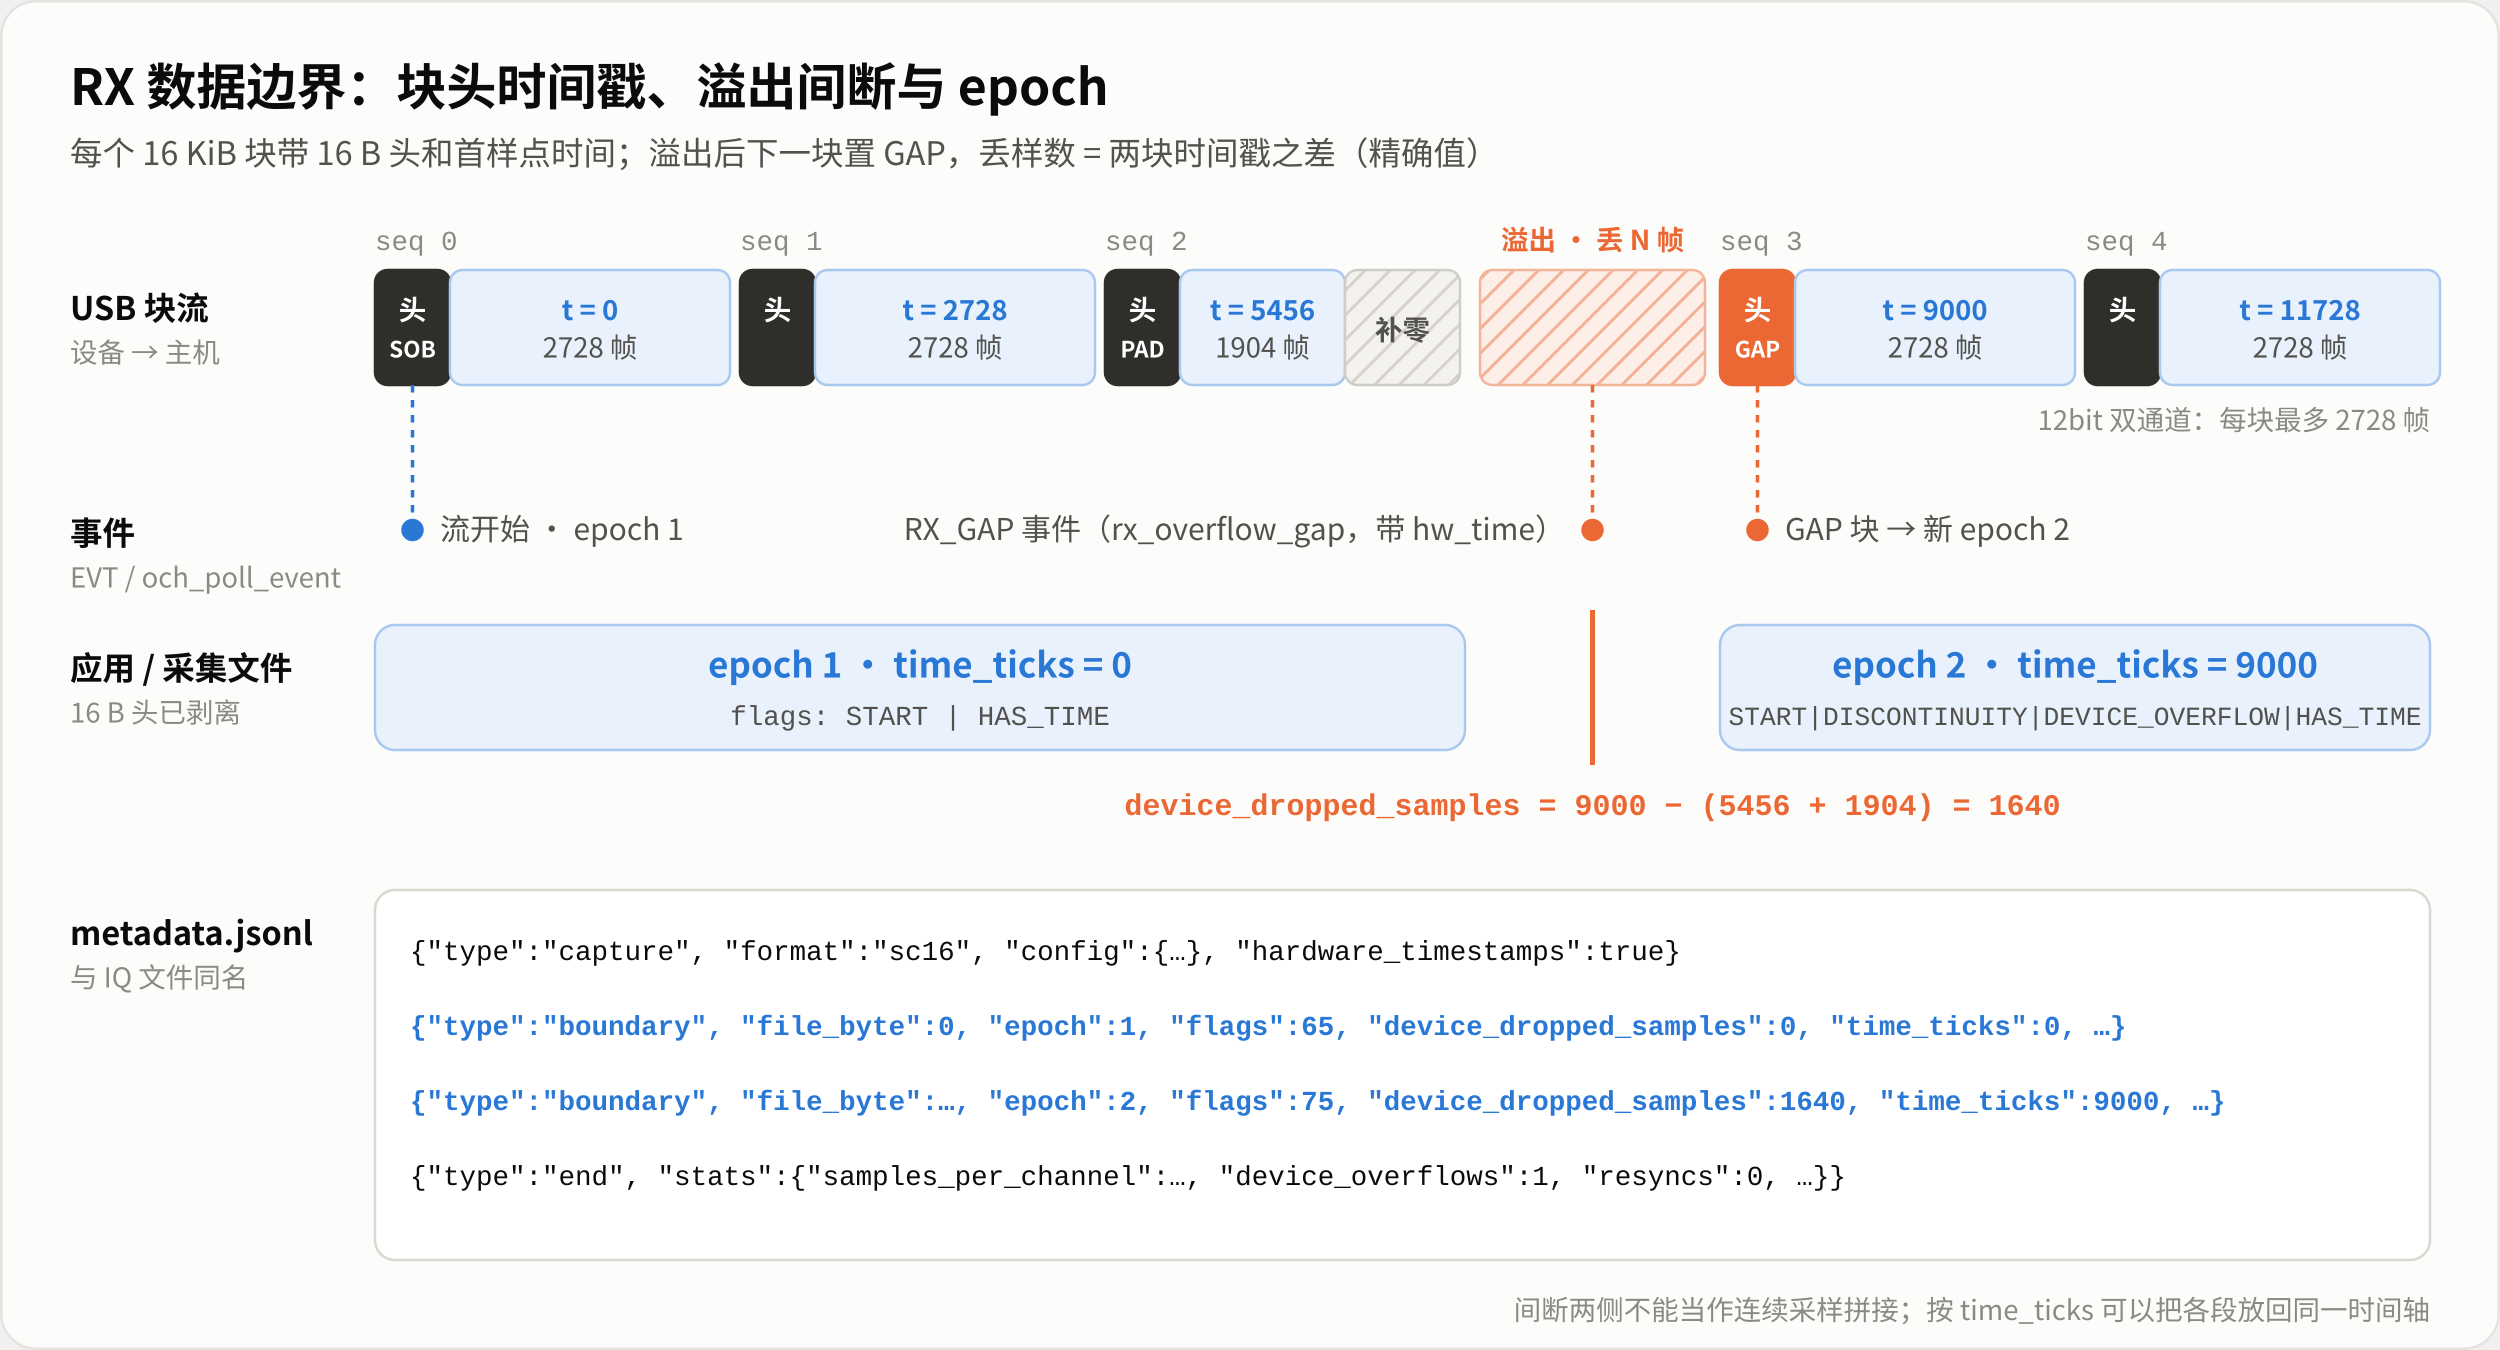
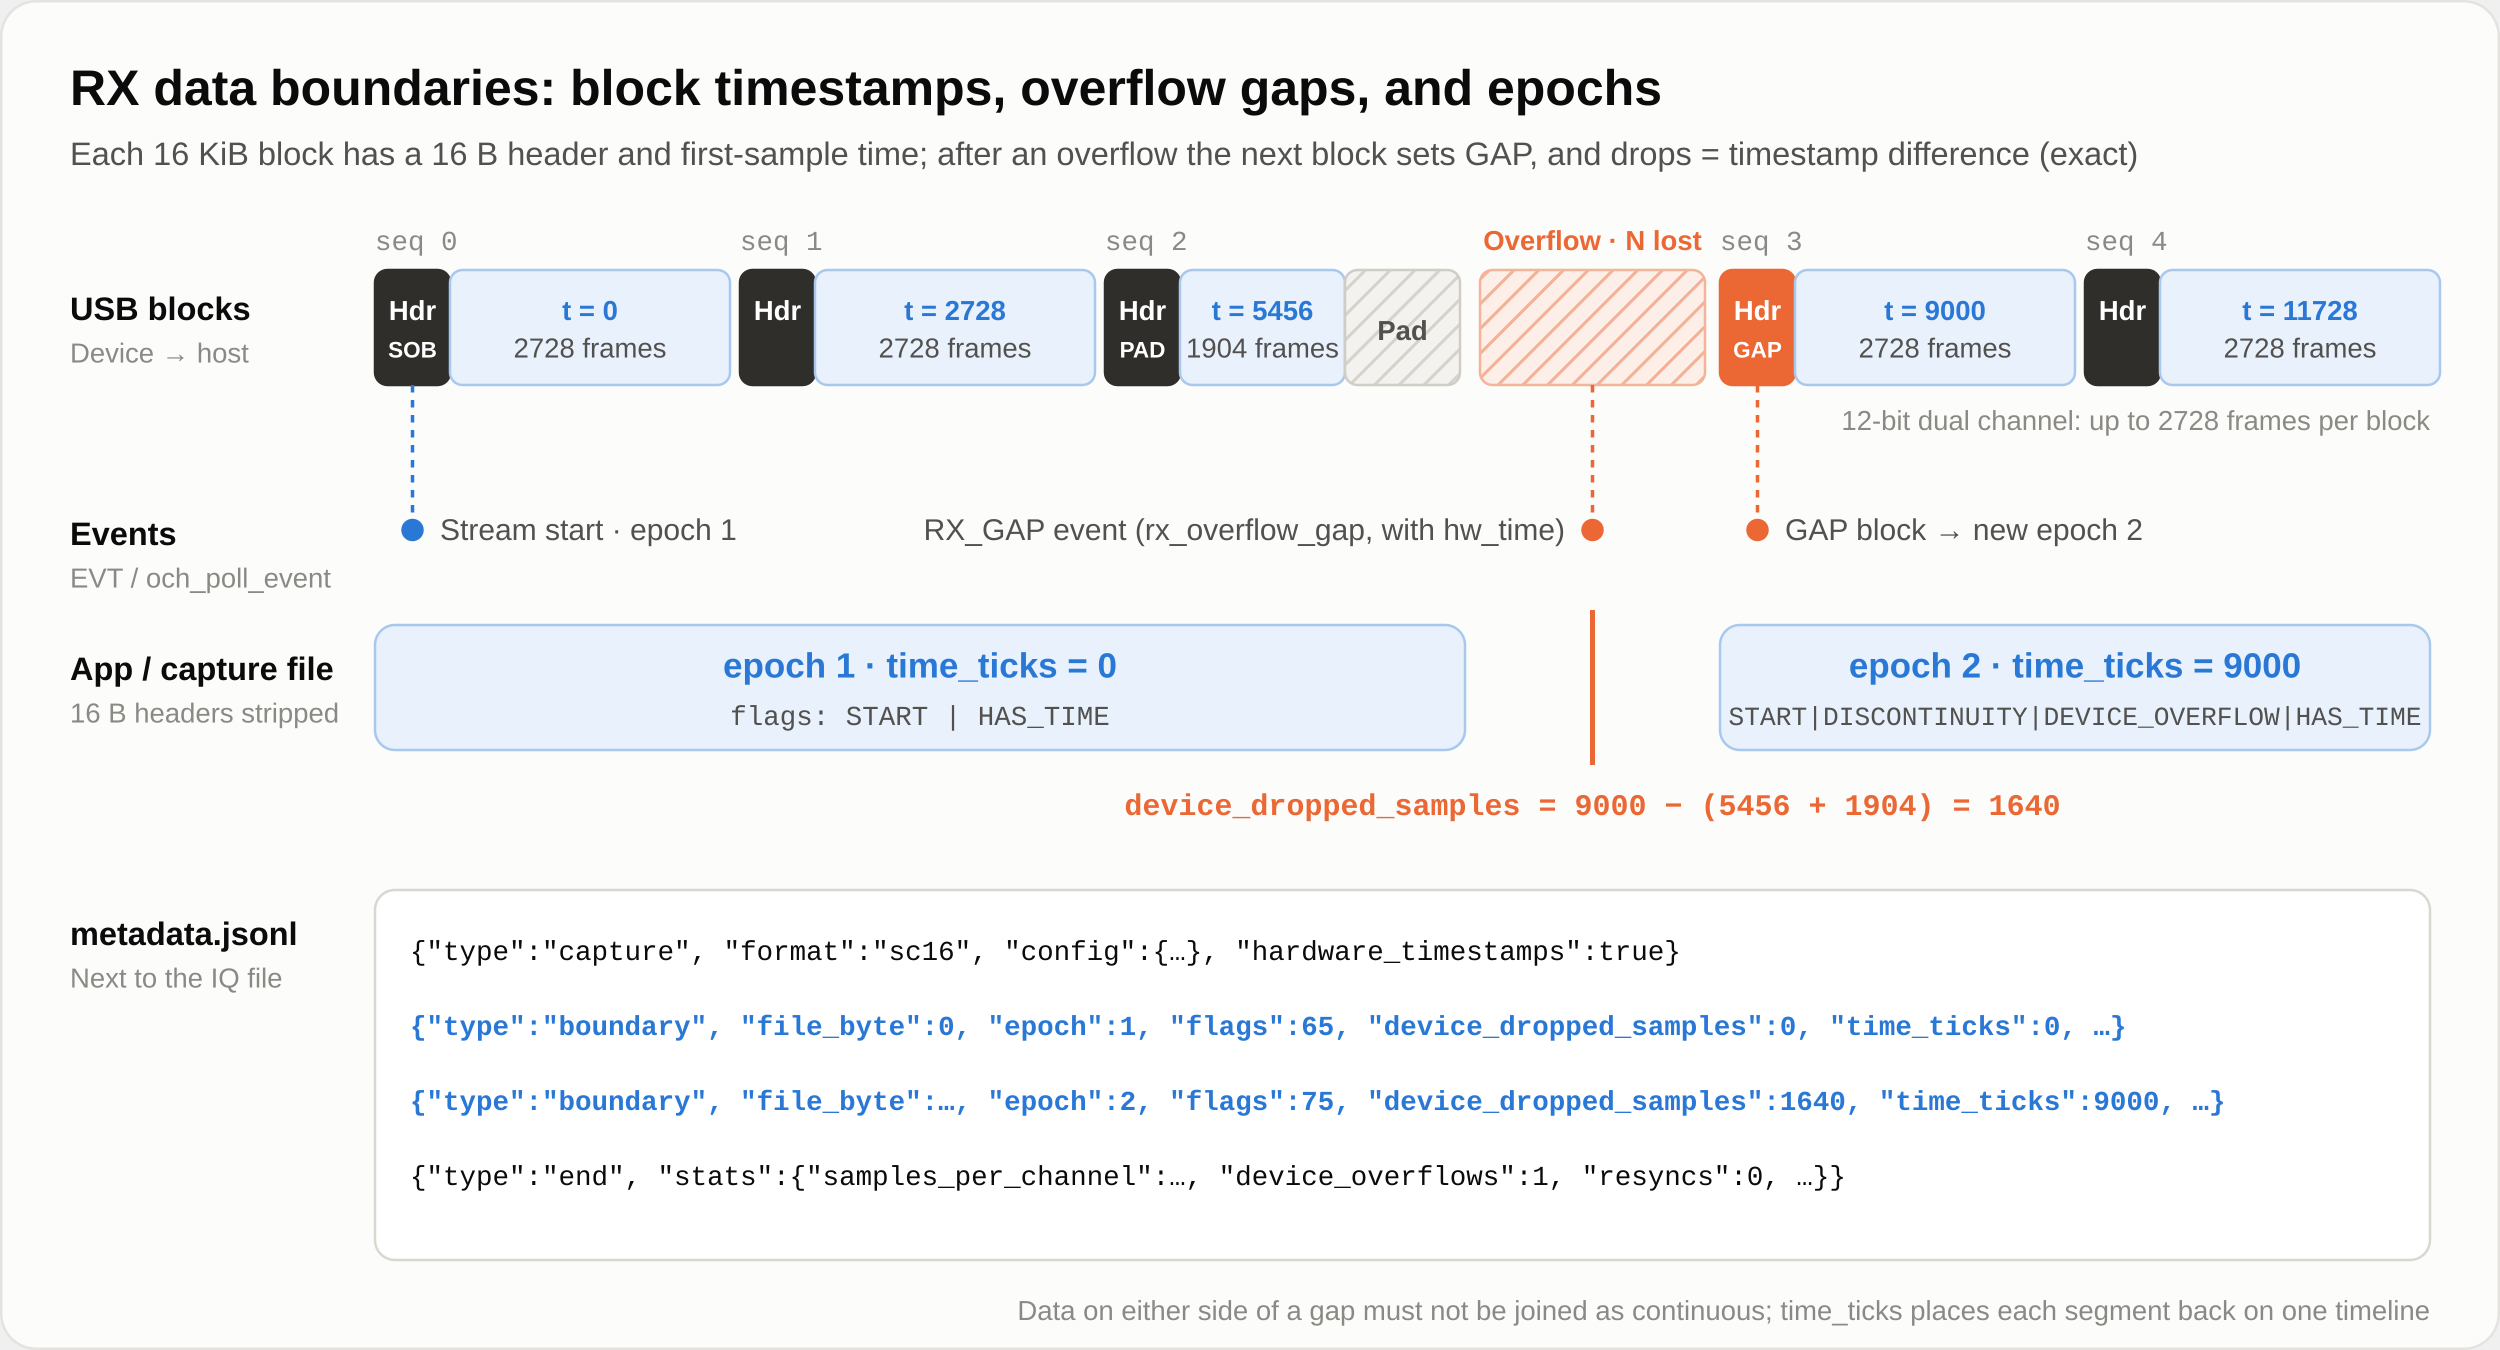
<svg xmlns="http://www.w3.org/2000/svg" width="1000" height="540" viewBox="0 0 1000 540" role="img" aria-labelledby="t d">
  <defs>
    <marker id="a-ink" viewBox="0 0 10 10" refX="8.5" refY="5" markerWidth="7" markerHeight="7" orient="auto-start-reverse">
      <path d="M0,0.8 L9,5 L0,9.2 Z" fill="#52514e" />
    </marker>
    <marker id="a-blue" viewBox="0 0 10 10" refX="8.5" refY="5" markerWidth="7" markerHeight="7" orient="auto-start-reverse">
      <path d="M0,0.8 L9,5 L0,9.2 Z" fill="#2a78d6" />
    </marker>
    <marker id="a-orange" viewBox="0 0 10 10" refX="8.5" refY="5" markerWidth="7" markerHeight="7" orient="auto-start-reverse">
      <path d="M0,0.8 L9,5 L0,9.2 Z" fill="#eb6834" />
    </marker>
    <marker id="a-aqua" viewBox="0 0 10 10" refX="8.5" refY="5" markerWidth="7" markerHeight="7" orient="auto-start-reverse">
      <path d="M0,0.8 L9,5 L0,9.2 Z" fill="#1baf7a" />
    </marker>
    <marker id="a-violet" viewBox="0 0 10 10" refX="8.5" refY="5" markerWidth="7" markerHeight="7" orient="auto-start-reverse">
      <path d="M0,0.8 L9,5 L0,9.2 Z" fill="#6250d6" />
    </marker>
    <pattern id="hatch" width="7" height="7" patternUnits="userSpaceOnUse" patternTransform="rotate(45)">
      <rect width="7" height="7" fill="#fdeee7" />
      <line x1="0" y1="0" x2="0" y2="7" stroke="#f4b49a" stroke-width="2.5" />
    </pattern>
    <pattern id="pad" width="7" height="7" patternUnits="userSpaceOnUse" patternTransform="rotate(45)">
      <rect width="7" height="7" fill="#f3f2ee" />
      <line x1="0" y1="0" x2="0" y2="7" stroke="#d6d4cd" stroke-width="2.5" />
    </pattern>
  </defs>
  <rect x="0.5" y="0.5" width="999" height="539" rx="14" fill="#fcfcfb" stroke="#e4e3df" />
-   <text x="28" y="42" font-family="'Segoe UI','Microsoft YaHei','PingFang SC','Noto Sans CJK SC','Noto Sans SC',sans-serif" font-size="20" font-weight="700" fill="#0b0b0b" text-anchor="start">RX 数据边界：块头时间戳、溢出间断与 epoch</text>
-   <text x="28" y="66" font-family="'Segoe UI','Microsoft YaHei','PingFang SC','Noto Sans CJK SC','Noto Sans SC',sans-serif" font-size="13" font-weight="400" fill="#52514e" text-anchor="start">每个 16 KiB 块带 16 B 头和首样点时间；溢出后下一块置 GAP，丢样数 = 两块时间戳之差（精确值）</text>
-   <text x="28" y="128" font-family="'Segoe UI','Microsoft YaHei','PingFang SC','Noto Sans CJK SC','Noto Sans SC',sans-serif" font-size="13" font-weight="700" fill="#0b0b0b" text-anchor="start">USB 块流</text>
-   <text x="28" y="145" font-family="'Segoe UI','Microsoft YaHei','PingFang SC','Noto Sans CJK SC','Noto Sans SC',sans-serif" font-size="11" font-weight="400" fill="#8a8984" text-anchor="start">设备 → 主机</text>
+   <text x="28" y="42" font-family="'Segoe UI','Helvetica Neue',Arial,sans-serif" font-size="20" font-weight="700" fill="#0b0b0b" text-anchor="start">RX data boundaries: block timestamps, overflow gaps, and epochs</text>
+   <text x="28" y="66" font-family="'Segoe UI','Helvetica Neue',Arial,sans-serif" font-size="13" font-weight="400" fill="#52514e" text-anchor="start">Each 16 KiB block has a 16 B header and first-sample time; after an overflow the next block sets GAP, and drops = timestamp difference (exact)</text>
+   <text x="28" y="128" font-family="'Segoe UI','Helvetica Neue',Arial,sans-serif" font-size="13" font-weight="700" fill="#0b0b0b" text-anchor="start">USB blocks</text>
+   <text x="28" y="145" font-family="'Segoe UI','Helvetica Neue',Arial,sans-serif" font-size="11" font-weight="400" fill="#8a8984" text-anchor="start">Device → host</text>
  <rect x="150" y="108" width="30" height="46" rx="5" fill="#2f2e2b" stroke="#2f2e2b" stroke-width="1" />
-   <text x="165" y="128" font-family="'Segoe UI','Microsoft YaHei','PingFang SC','Noto Sans CJK SC','Noto Sans SC',sans-serif" font-size="11" font-weight="700" fill="#ffffff" text-anchor="middle">头</text>
-   <text x="165" y="143" font-family="'Segoe UI','Microsoft YaHei','PingFang SC','Noto Sans CJK SC','Noto Sans SC',sans-serif" font-size="9" font-weight="600" fill="#ffffff" text-anchor="middle">SOB</text>
+   <text x="165" y="128" font-family="'Segoe UI','Helvetica Neue',Arial,sans-serif" font-size="11" font-weight="700" fill="#ffffff" text-anchor="middle">Hdr</text>
+   <text x="165" y="143" font-family="'Segoe UI','Helvetica Neue',Arial,sans-serif" font-size="9" font-weight="600" fill="#ffffff" text-anchor="middle">SOB</text>
  <text x="150" y="100" font-family="Consolas,'Cascadia Mono','Courier New',monospace" font-size="11" font-weight="400" fill="#8a8984" text-anchor="start">seq 0</text>
  <rect x="180" y="108" width="112" height="46" rx="5" fill="#e8f1fc" stroke="#a9c8ee" stroke-width="1" />
-   <text x="236.0" y="128" font-family="'Segoe UI','Microsoft YaHei','PingFang SC','Noto Sans CJK SC','Noto Sans SC',sans-serif" font-size="11" font-weight="600" fill="#2a78d6" text-anchor="middle">t = 0</text>
-   <text x="236.0" y="143" font-family="'Segoe UI','Microsoft YaHei','PingFang SC','Noto Sans CJK SC','Noto Sans SC',sans-serif" font-size="11" font-weight="400" fill="#52514e" text-anchor="middle">2728 帧</text>
+   <text x="236.0" y="128" font-family="'Segoe UI','Helvetica Neue',Arial,sans-serif" font-size="11" font-weight="600" fill="#2a78d6" text-anchor="middle">t = 0</text>
+   <text x="236.0" y="143" font-family="'Segoe UI','Helvetica Neue',Arial,sans-serif" font-size="11" font-weight="400" fill="#52514e" text-anchor="middle">2728 frames</text>
  <rect x="296" y="108" width="30" height="46" rx="5" fill="#2f2e2b" stroke="#2f2e2b" stroke-width="1" />
-   <text x="311" y="128" font-family="'Segoe UI','Microsoft YaHei','PingFang SC','Noto Sans CJK SC','Noto Sans SC',sans-serif" font-size="11" font-weight="700" fill="#ffffff" text-anchor="middle">头</text>
+   <text x="311" y="128" font-family="'Segoe UI','Helvetica Neue',Arial,sans-serif" font-size="11" font-weight="700" fill="#ffffff" text-anchor="middle">Hdr</text>
  <text x="296" y="100" font-family="Consolas,'Cascadia Mono','Courier New',monospace" font-size="11" font-weight="400" fill="#8a8984" text-anchor="start">seq 1</text>
  <rect x="326" y="108" width="112" height="46" rx="5" fill="#e8f1fc" stroke="#a9c8ee" stroke-width="1" />
-   <text x="382.0" y="128" font-family="'Segoe UI','Microsoft YaHei','PingFang SC','Noto Sans CJK SC','Noto Sans SC',sans-serif" font-size="11" font-weight="600" fill="#2a78d6" text-anchor="middle">t = 2728</text>
-   <text x="382.0" y="143" font-family="'Segoe UI','Microsoft YaHei','PingFang SC','Noto Sans CJK SC','Noto Sans SC',sans-serif" font-size="11" font-weight="400" fill="#52514e" text-anchor="middle">2728 帧</text>
+   <text x="382.0" y="128" font-family="'Segoe UI','Helvetica Neue',Arial,sans-serif" font-size="11" font-weight="600" fill="#2a78d6" text-anchor="middle">t = 2728</text>
+   <text x="382.0" y="143" font-family="'Segoe UI','Helvetica Neue',Arial,sans-serif" font-size="11" font-weight="400" fill="#52514e" text-anchor="middle">2728 frames</text>
  <rect x="442" y="108" width="30" height="46" rx="5" fill="#2f2e2b" stroke="#2f2e2b" stroke-width="1" />
-   <text x="457" y="128" font-family="'Segoe UI','Microsoft YaHei','PingFang SC','Noto Sans CJK SC','Noto Sans SC',sans-serif" font-size="11" font-weight="700" fill="#ffffff" text-anchor="middle">头</text>
-   <text x="457" y="143" font-family="'Segoe UI','Microsoft YaHei','PingFang SC','Noto Sans CJK SC','Noto Sans SC',sans-serif" font-size="9" font-weight="600" fill="#ffffff" text-anchor="middle">PAD</text>
+   <text x="457" y="128" font-family="'Segoe UI','Helvetica Neue',Arial,sans-serif" font-size="11" font-weight="700" fill="#ffffff" text-anchor="middle">Hdr</text>
+   <text x="457" y="143" font-family="'Segoe UI','Helvetica Neue',Arial,sans-serif" font-size="9" font-weight="600" fill="#ffffff" text-anchor="middle">PAD</text>
  <text x="442" y="100" font-family="Consolas,'Cascadia Mono','Courier New',monospace" font-size="11" font-weight="400" fill="#8a8984" text-anchor="start">seq 2</text>
  <rect x="472" y="108" width="66" height="46" rx="5" fill="#e8f1fc" stroke="#a9c8ee" stroke-width="1" />
-   <text x="505.0" y="128" font-family="'Segoe UI','Microsoft YaHei','PingFang SC','Noto Sans CJK SC','Noto Sans SC',sans-serif" font-size="11" font-weight="600" fill="#2a78d6" text-anchor="middle">t = 5456</text>
-   <text x="505.0" y="143" font-family="'Segoe UI','Microsoft YaHei','PingFang SC','Noto Sans CJK SC','Noto Sans SC',sans-serif" font-size="11" font-weight="400" fill="#52514e" text-anchor="middle">1904 帧</text>
+   <text x="505.0" y="128" font-family="'Segoe UI','Helvetica Neue',Arial,sans-serif" font-size="11" font-weight="600" fill="#2a78d6" text-anchor="middle">t = 5456</text>
+   <text x="505.0" y="143" font-family="'Segoe UI','Helvetica Neue',Arial,sans-serif" font-size="11" font-weight="400" fill="#52514e" text-anchor="middle">1904 frames</text>
  <rect x="538" y="108" width="46" height="46" rx="5" fill="url(#pad)" stroke="#cfcdc6" stroke-width="1" />
-   <text x="561.0" y="136" font-family="'Segoe UI','Microsoft YaHei','PingFang SC','Noto Sans CJK SC','Noto Sans SC',sans-serif" font-size="11" font-weight="600" fill="#52514e" text-anchor="middle">补零</text>
+   <text x="561.0" y="136" font-family="'Segoe UI','Helvetica Neue',Arial,sans-serif" font-size="11" font-weight="600" fill="#52514e" text-anchor="middle">Pad</text>
  <rect x="592" y="108" width="90" height="46" rx="5" fill="url(#hatch)" stroke="#f4b49a" stroke-width="1" />
-   <text x="637" y="100" font-family="'Segoe UI','Microsoft YaHei','PingFang SC','Noto Sans CJK SC','Noto Sans SC',sans-serif" font-size="11" font-weight="700" fill="#eb6834" text-anchor="middle">溢出 · 丢 N 帧</text>
+   <text x="637" y="100" font-family="'Segoe UI','Helvetica Neue',Arial,sans-serif" font-size="11" font-weight="700" fill="#eb6834" text-anchor="middle">Overflow · N lost</text>
  <rect x="688" y="108" width="30" height="46" rx="5" fill="#eb6834" stroke="#eb6834" stroke-width="1" />
-   <text x="703" y="128" font-family="'Segoe UI','Microsoft YaHei','PingFang SC','Noto Sans CJK SC','Noto Sans SC',sans-serif" font-size="11" font-weight="700" fill="#ffffff" text-anchor="middle">头</text>
-   <text x="703" y="143" font-family="'Segoe UI','Microsoft YaHei','PingFang SC','Noto Sans CJK SC','Noto Sans SC',sans-serif" font-size="9" font-weight="600" fill="#ffffff" text-anchor="middle">GAP</text>
+   <text x="703" y="128" font-family="'Segoe UI','Helvetica Neue',Arial,sans-serif" font-size="11" font-weight="700" fill="#ffffff" text-anchor="middle">Hdr</text>
+   <text x="703" y="143" font-family="'Segoe UI','Helvetica Neue',Arial,sans-serif" font-size="9" font-weight="600" fill="#ffffff" text-anchor="middle">GAP</text>
  <text x="688" y="100" font-family="Consolas,'Cascadia Mono','Courier New',monospace" font-size="11" font-weight="400" fill="#8a8984" text-anchor="start">seq 3</text>
  <rect x="718" y="108" width="112" height="46" rx="5" fill="#e8f1fc" stroke="#a9c8ee" stroke-width="1" />
-   <text x="774.0" y="128" font-family="'Segoe UI','Microsoft YaHei','PingFang SC','Noto Sans CJK SC','Noto Sans SC',sans-serif" font-size="11" font-weight="600" fill="#2a78d6" text-anchor="middle">t = 9000</text>
-   <text x="774.0" y="143" font-family="'Segoe UI','Microsoft YaHei','PingFang SC','Noto Sans CJK SC','Noto Sans SC',sans-serif" font-size="11" font-weight="400" fill="#52514e" text-anchor="middle">2728 帧</text>
+   <text x="774.0" y="128" font-family="'Segoe UI','Helvetica Neue',Arial,sans-serif" font-size="11" font-weight="600" fill="#2a78d6" text-anchor="middle">t = 9000</text>
+   <text x="774.0" y="143" font-family="'Segoe UI','Helvetica Neue',Arial,sans-serif" font-size="11" font-weight="400" fill="#52514e" text-anchor="middle">2728 frames</text>
  <rect x="834" y="108" width="30" height="46" rx="5" fill="#2f2e2b" stroke="#2f2e2b" stroke-width="1" />
-   <text x="849" y="128" font-family="'Segoe UI','Microsoft YaHei','PingFang SC','Noto Sans CJK SC','Noto Sans SC',sans-serif" font-size="11" font-weight="700" fill="#ffffff" text-anchor="middle">头</text>
+   <text x="849" y="128" font-family="'Segoe UI','Helvetica Neue',Arial,sans-serif" font-size="11" font-weight="700" fill="#ffffff" text-anchor="middle">Hdr</text>
  <text x="834" y="100" font-family="Consolas,'Cascadia Mono','Courier New',monospace" font-size="11" font-weight="400" fill="#8a8984" text-anchor="start">seq 4</text>
  <rect x="864" y="108" width="112" height="46" rx="5" fill="#e8f1fc" stroke="#a9c8ee" stroke-width="1" />
-   <text x="920.0" y="128" font-family="'Segoe UI','Microsoft YaHei','PingFang SC','Noto Sans CJK SC','Noto Sans SC',sans-serif" font-size="11" font-weight="600" fill="#2a78d6" text-anchor="middle">t = 11728</text>
-   <text x="920.0" y="143" font-family="'Segoe UI','Microsoft YaHei','PingFang SC','Noto Sans CJK SC','Noto Sans SC',sans-serif" font-size="11" font-weight="400" fill="#52514e" text-anchor="middle">2728 帧</text>
-   <text x="972" y="172" font-family="'Segoe UI','Microsoft YaHei','PingFang SC','Noto Sans CJK SC','Noto Sans SC',sans-serif" font-size="11" font-weight="400" fill="#8a8984" text-anchor="end">12bit 双通道：每块最多 2728 帧</text>
-   <text x="28" y="218" font-family="'Segoe UI','Microsoft YaHei','PingFang SC','Noto Sans CJK SC','Noto Sans SC',sans-serif" font-size="13" font-weight="700" fill="#0b0b0b" text-anchor="start">事件</text>
-   <text x="28" y="235" font-family="'Segoe UI','Microsoft YaHei','PingFang SC','Noto Sans CJK SC','Noto Sans SC',sans-serif" font-size="11" font-weight="400" fill="#8a8984" text-anchor="start">EVT / och_poll_event</text>
+   <text x="920.0" y="128" font-family="'Segoe UI','Helvetica Neue',Arial,sans-serif" font-size="11" font-weight="600" fill="#2a78d6" text-anchor="middle">t = 11728</text>
+   <text x="920.0" y="143" font-family="'Segoe UI','Helvetica Neue',Arial,sans-serif" font-size="11" font-weight="400" fill="#52514e" text-anchor="middle">2728 frames</text>
+   <text x="972" y="172" font-family="'Segoe UI','Helvetica Neue',Arial,sans-serif" font-size="11" font-weight="400" fill="#8a8984" text-anchor="end">12-bit dual channel: up to 2728 frames per block</text>
+   <text x="28" y="218" font-family="'Segoe UI','Helvetica Neue',Arial,sans-serif" font-size="13" font-weight="700" fill="#0b0b0b" text-anchor="start">Events</text>
+   <text x="28" y="235" font-family="'Segoe UI','Helvetica Neue',Arial,sans-serif" font-size="11" font-weight="400" fill="#8a8984" text-anchor="start">EVT / och_poll_event</text>
  <path d="M165,154 V206" fill="none" stroke="#2a78d6" stroke-width="1.4" stroke-dasharray="3 3" />
  <circle cx="165" cy="212" r="4.5" fill="#2a78d6" />
-   <text x="176" y="216" font-family="'Segoe UI','Microsoft YaHei','PingFang SC','Noto Sans CJK SC','Noto Sans SC',sans-serif" font-size="12" font-weight="400" fill="#52514e" text-anchor="start">流开始 · epoch 1</text>
+   <text x="176" y="216" font-family="'Segoe UI','Helvetica Neue',Arial,sans-serif" font-size="12" font-weight="400" fill="#52514e" text-anchor="start">Stream start · epoch 1</text>
  <path d="M637,154 V206" fill="none" stroke="#eb6834" stroke-width="1.4" stroke-dasharray="3 3" />
  <circle cx="637" cy="212" r="4.5" fill="#eb6834" />
-   <text x="626" y="216" font-family="'Segoe UI','Microsoft YaHei','PingFang SC','Noto Sans CJK SC','Noto Sans SC',sans-serif" font-size="12" font-weight="400" fill="#52514e" text-anchor="end">RX_GAP 事件（rx_overflow_gap，带 hw_time）</text>
+   <text x="626" y="216" font-family="'Segoe UI','Helvetica Neue',Arial,sans-serif" font-size="12" font-weight="400" fill="#52514e" text-anchor="end">RX_GAP event (rx_overflow_gap, with hw_time)</text>
  <path d="M703,154 V206" fill="none" stroke="#eb6834" stroke-width="1.4" stroke-dasharray="3 3" />
  <circle cx="703" cy="212" r="4.5" fill="#eb6834" />
-   <text x="714" y="216" font-family="'Segoe UI','Microsoft YaHei','PingFang SC','Noto Sans CJK SC','Noto Sans SC',sans-serif" font-size="12" font-weight="400" fill="#52514e" text-anchor="start">GAP 块 → 新 epoch 2</text>
-   <text x="28" y="272" font-family="'Segoe UI','Microsoft YaHei','PingFang SC','Noto Sans CJK SC','Noto Sans SC',sans-serif" font-size="13" font-weight="700" fill="#0b0b0b" text-anchor="start">应用 / 采集文件</text>
-   <text x="28" y="289" font-family="'Segoe UI','Microsoft YaHei','PingFang SC','Noto Sans CJK SC','Noto Sans SC',sans-serif" font-size="11" font-weight="400" fill="#8a8984" text-anchor="start">16 B 头已剥离</text>
+   <text x="714" y="216" font-family="'Segoe UI','Helvetica Neue',Arial,sans-serif" font-size="12" font-weight="400" fill="#52514e" text-anchor="start">GAP block → new epoch 2</text>
+   <text x="28" y="272" font-family="'Segoe UI','Helvetica Neue',Arial,sans-serif" font-size="13" font-weight="700" fill="#0b0b0b" text-anchor="start">App / capture file</text>
+   <text x="28" y="289" font-family="'Segoe UI','Helvetica Neue',Arial,sans-serif" font-size="11" font-weight="400" fill="#8a8984" text-anchor="start">16 B headers stripped</text>
  <rect x="150" y="250" width="436" height="50" rx="8" fill="#e8f1fc" stroke="#a9c8ee" stroke-width="1" />
-   <text x="368" y="271" font-family="'Segoe UI','Microsoft YaHei','PingFang SC','Noto Sans CJK SC','Noto Sans SC',sans-serif" font-size="14" font-weight="700" fill="#2a78d6" text-anchor="middle">epoch 1 · time_ticks = 0</text>
+   <text x="368" y="271" font-family="'Segoe UI','Helvetica Neue',Arial,sans-serif" font-size="14" font-weight="700" fill="#2a78d6" text-anchor="middle">epoch 1 · time_ticks = 0</text>
  <text x="368" y="290" font-family="Consolas,'Cascadia Mono','Courier New',monospace" font-size="11" font-weight="400" fill="#52514e" text-anchor="middle">flags: START | HAS_TIME</text>
  <path d="M637,244 V306" fill="none" stroke="#eb6834" stroke-width="2" />
  <rect x="688" y="250" width="284" height="50" rx="8" fill="#e8f1fc" stroke="#a9c8ee" stroke-width="1" />
-   <text x="830" y="271" font-family="'Segoe UI','Microsoft YaHei','PingFang SC','Noto Sans CJK SC','Noto Sans SC',sans-serif" font-size="14" font-weight="700" fill="#2a78d6" text-anchor="middle">epoch 2 · time_ticks = 9000</text>
+   <text x="830" y="271" font-family="'Segoe UI','Helvetica Neue',Arial,sans-serif" font-size="14" font-weight="700" fill="#2a78d6" text-anchor="middle">epoch 2 · time_ticks = 9000</text>
  <text x="830" y="290" font-family="Consolas,'Cascadia Mono','Courier New',monospace" font-size="10.5" font-weight="400" fill="#52514e" text-anchor="middle">START|DISCONTINUITY|DEVICE_OVERFLOW|HAS_TIME</text>
  <text x="637" y="326" font-family="Consolas,'Cascadia Mono','Courier New',monospace" font-size="12" font-weight="600" fill="#eb6834" text-anchor="middle">device_dropped_samples = 9000 − (5456 + 1904) = 1640</text>
-   <text x="28" y="378" font-family="'Segoe UI','Microsoft YaHei','PingFang SC','Noto Sans CJK SC','Noto Sans SC',sans-serif" font-size="13" font-weight="700" fill="#0b0b0b" text-anchor="start">metadata.jsonl</text>
-   <text x="28" y="395" font-family="'Segoe UI','Microsoft YaHei','PingFang SC','Noto Sans CJK SC','Noto Sans SC',sans-serif" font-size="11" font-weight="400" fill="#8a8984" text-anchor="start">与 IQ 文件同名</text>
+   <text x="28" y="378" font-family="'Segoe UI','Helvetica Neue',Arial,sans-serif" font-size="13" font-weight="700" fill="#0b0b0b" text-anchor="start">metadata.jsonl</text>
+   <text x="28" y="395" font-family="'Segoe UI','Helvetica Neue',Arial,sans-serif" font-size="11" font-weight="400" fill="#8a8984" text-anchor="start">Next to the IQ file</text>
  <rect x="150" y="356" width="822" height="148" rx="8" fill="#ffffff" stroke="#d9d7d0" stroke-width="1" />
  <text x="164" y="384" font-family="Consolas,'Cascadia Mono','Courier New',monospace" font-size="11" font-weight="400" fill="#0b0b0b" text-anchor="start">{"type":"capture", "format":"sc16", "config":{…}, "hardware_timestamps":true}</text>
  <text x="164" y="414" font-family="Consolas,'Cascadia Mono','Courier New',monospace" font-size="11" font-weight="600" fill="#2a78d6" text-anchor="start">{"type":"boundary", "file_byte":0, "epoch":1, "flags":65, "device_dropped_samples":0, "time_ticks":0, …}</text>
  <text x="164" y="444" font-family="Consolas,'Cascadia Mono','Courier New',monospace" font-size="11" font-weight="600" fill="#2a78d6" text-anchor="start">{"type":"boundary", "file_byte":…, "epoch":2, "flags":75, "device_dropped_samples":1640, "time_ticks":9000, …}</text>
  <text x="164" y="474" font-family="Consolas,'Cascadia Mono','Courier New',monospace" font-size="11" font-weight="400" fill="#0b0b0b" text-anchor="start">{"type":"end", "stats":{"samples_per_channel":…, "device_overflows":1, "resyncs":0, …}}</text>
-   <text x="972" y="528" font-family="'Segoe UI','Microsoft YaHei','PingFang SC','Noto Sans CJK SC','Noto Sans SC',sans-serif" font-size="11" font-weight="400" fill="#8a8984" text-anchor="end">间断两侧不能当作连续采样拼接；按 time_ticks 可以把各段放回同一时间轴</text>
+   <text x="972" y="528" font-family="'Segoe UI','Helvetica Neue',Arial,sans-serif" font-size="11" font-weight="400" fill="#8a8984" text-anchor="end">Data on either side of a gap must not be joined as continuous; time_ticks places each segment back on one timeline</text>
</svg>
